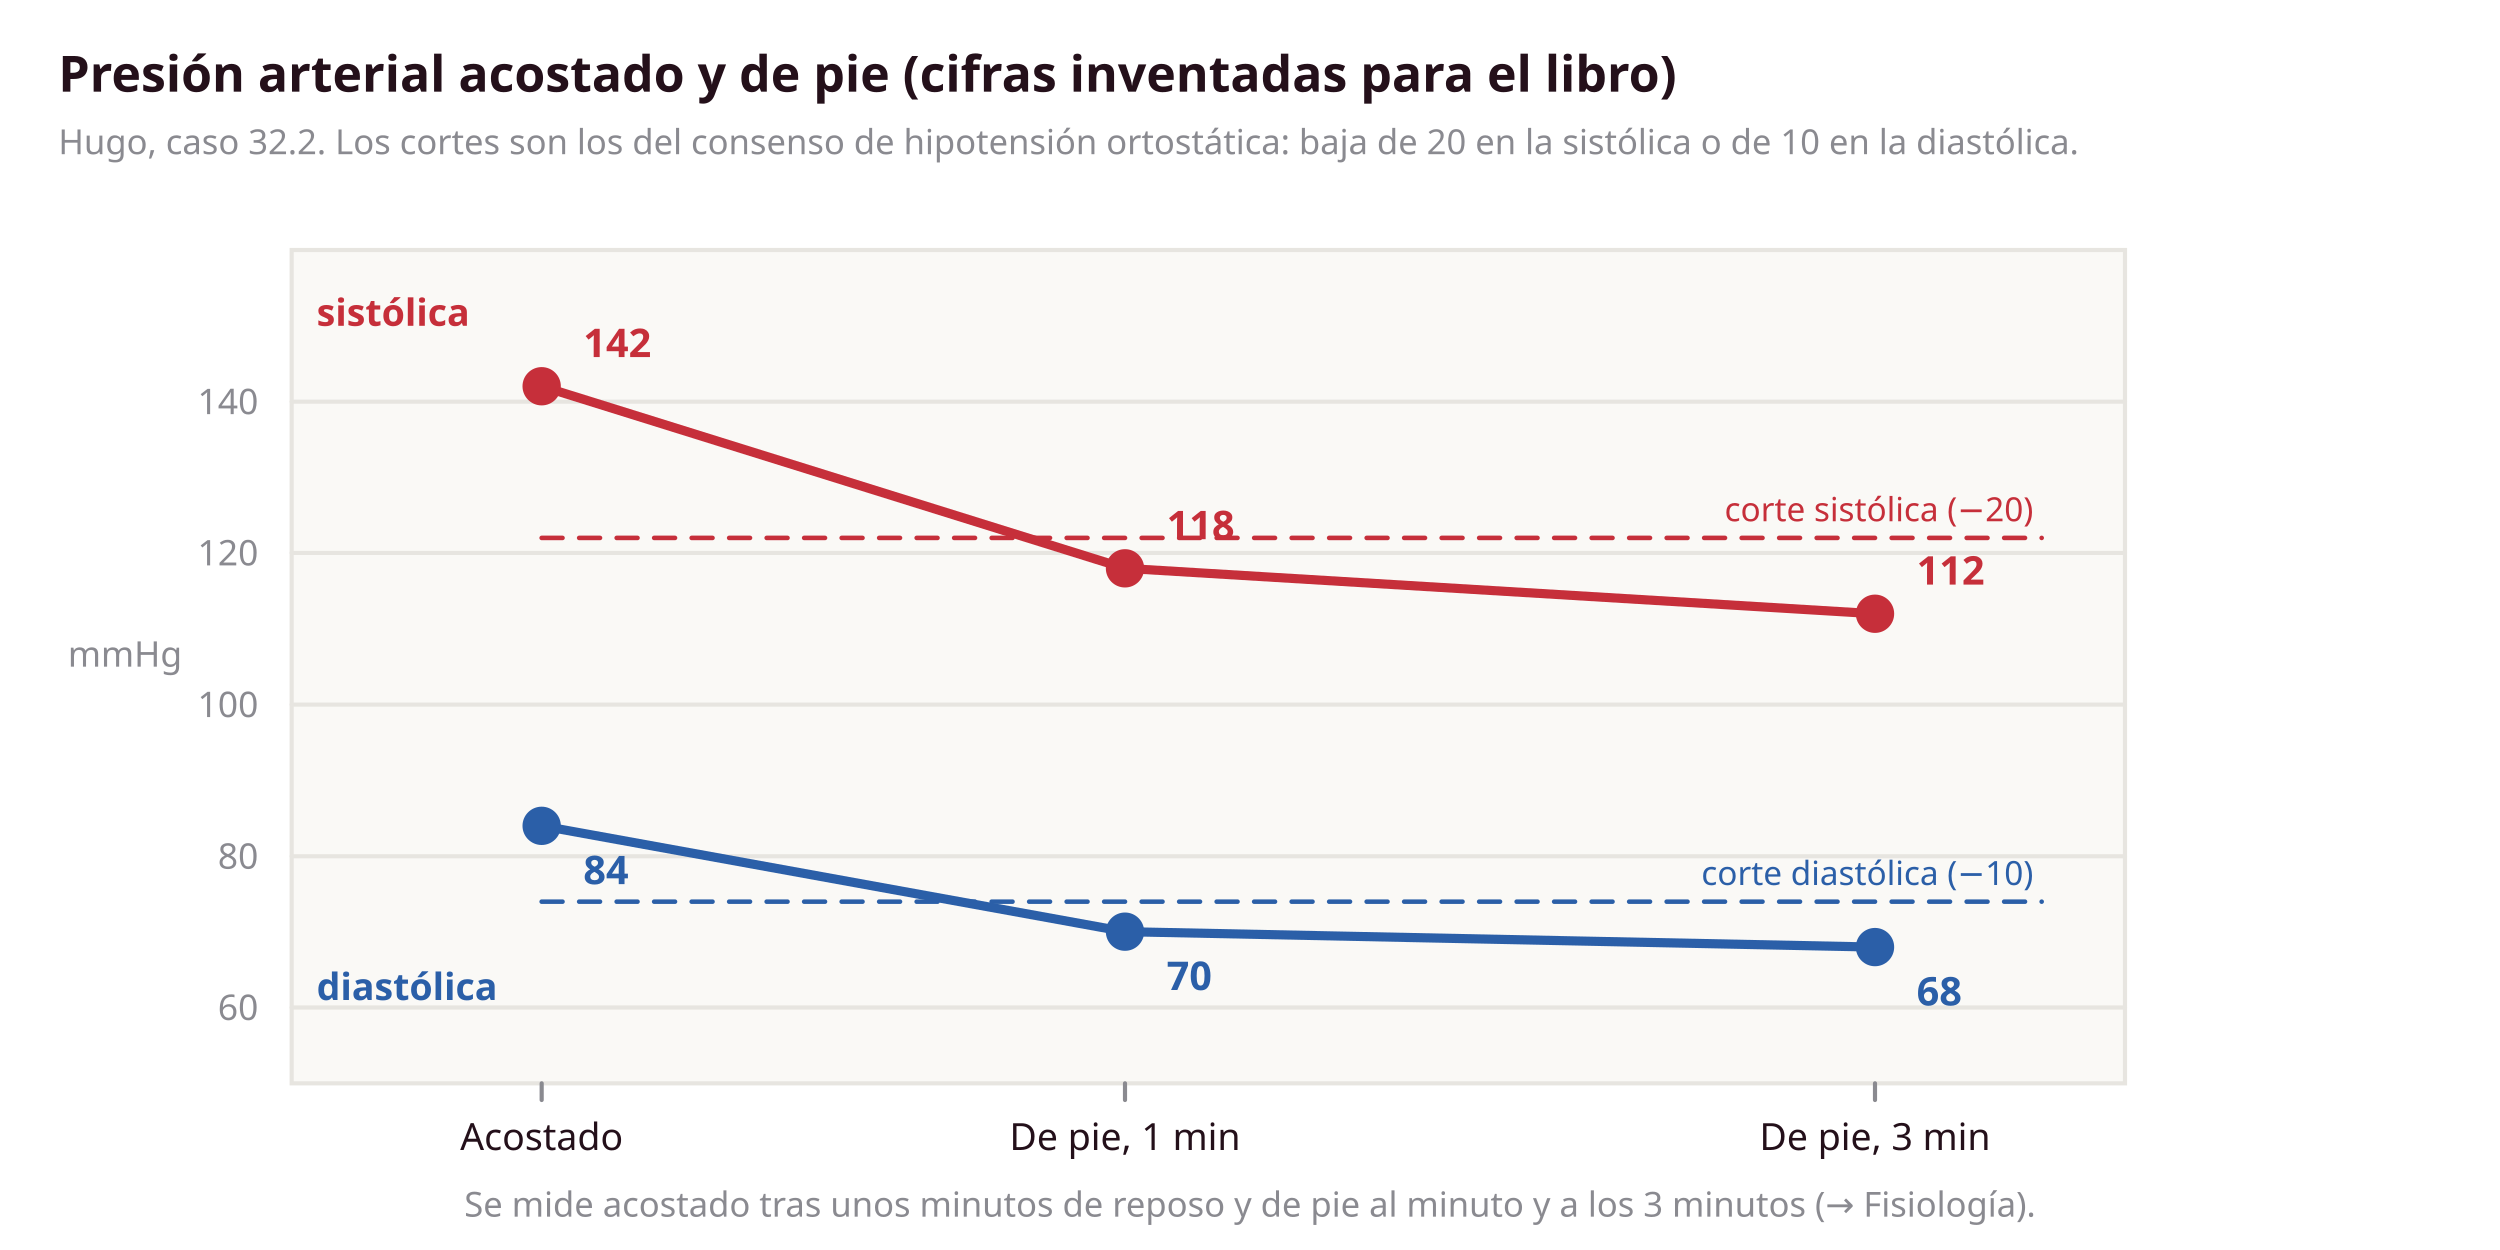
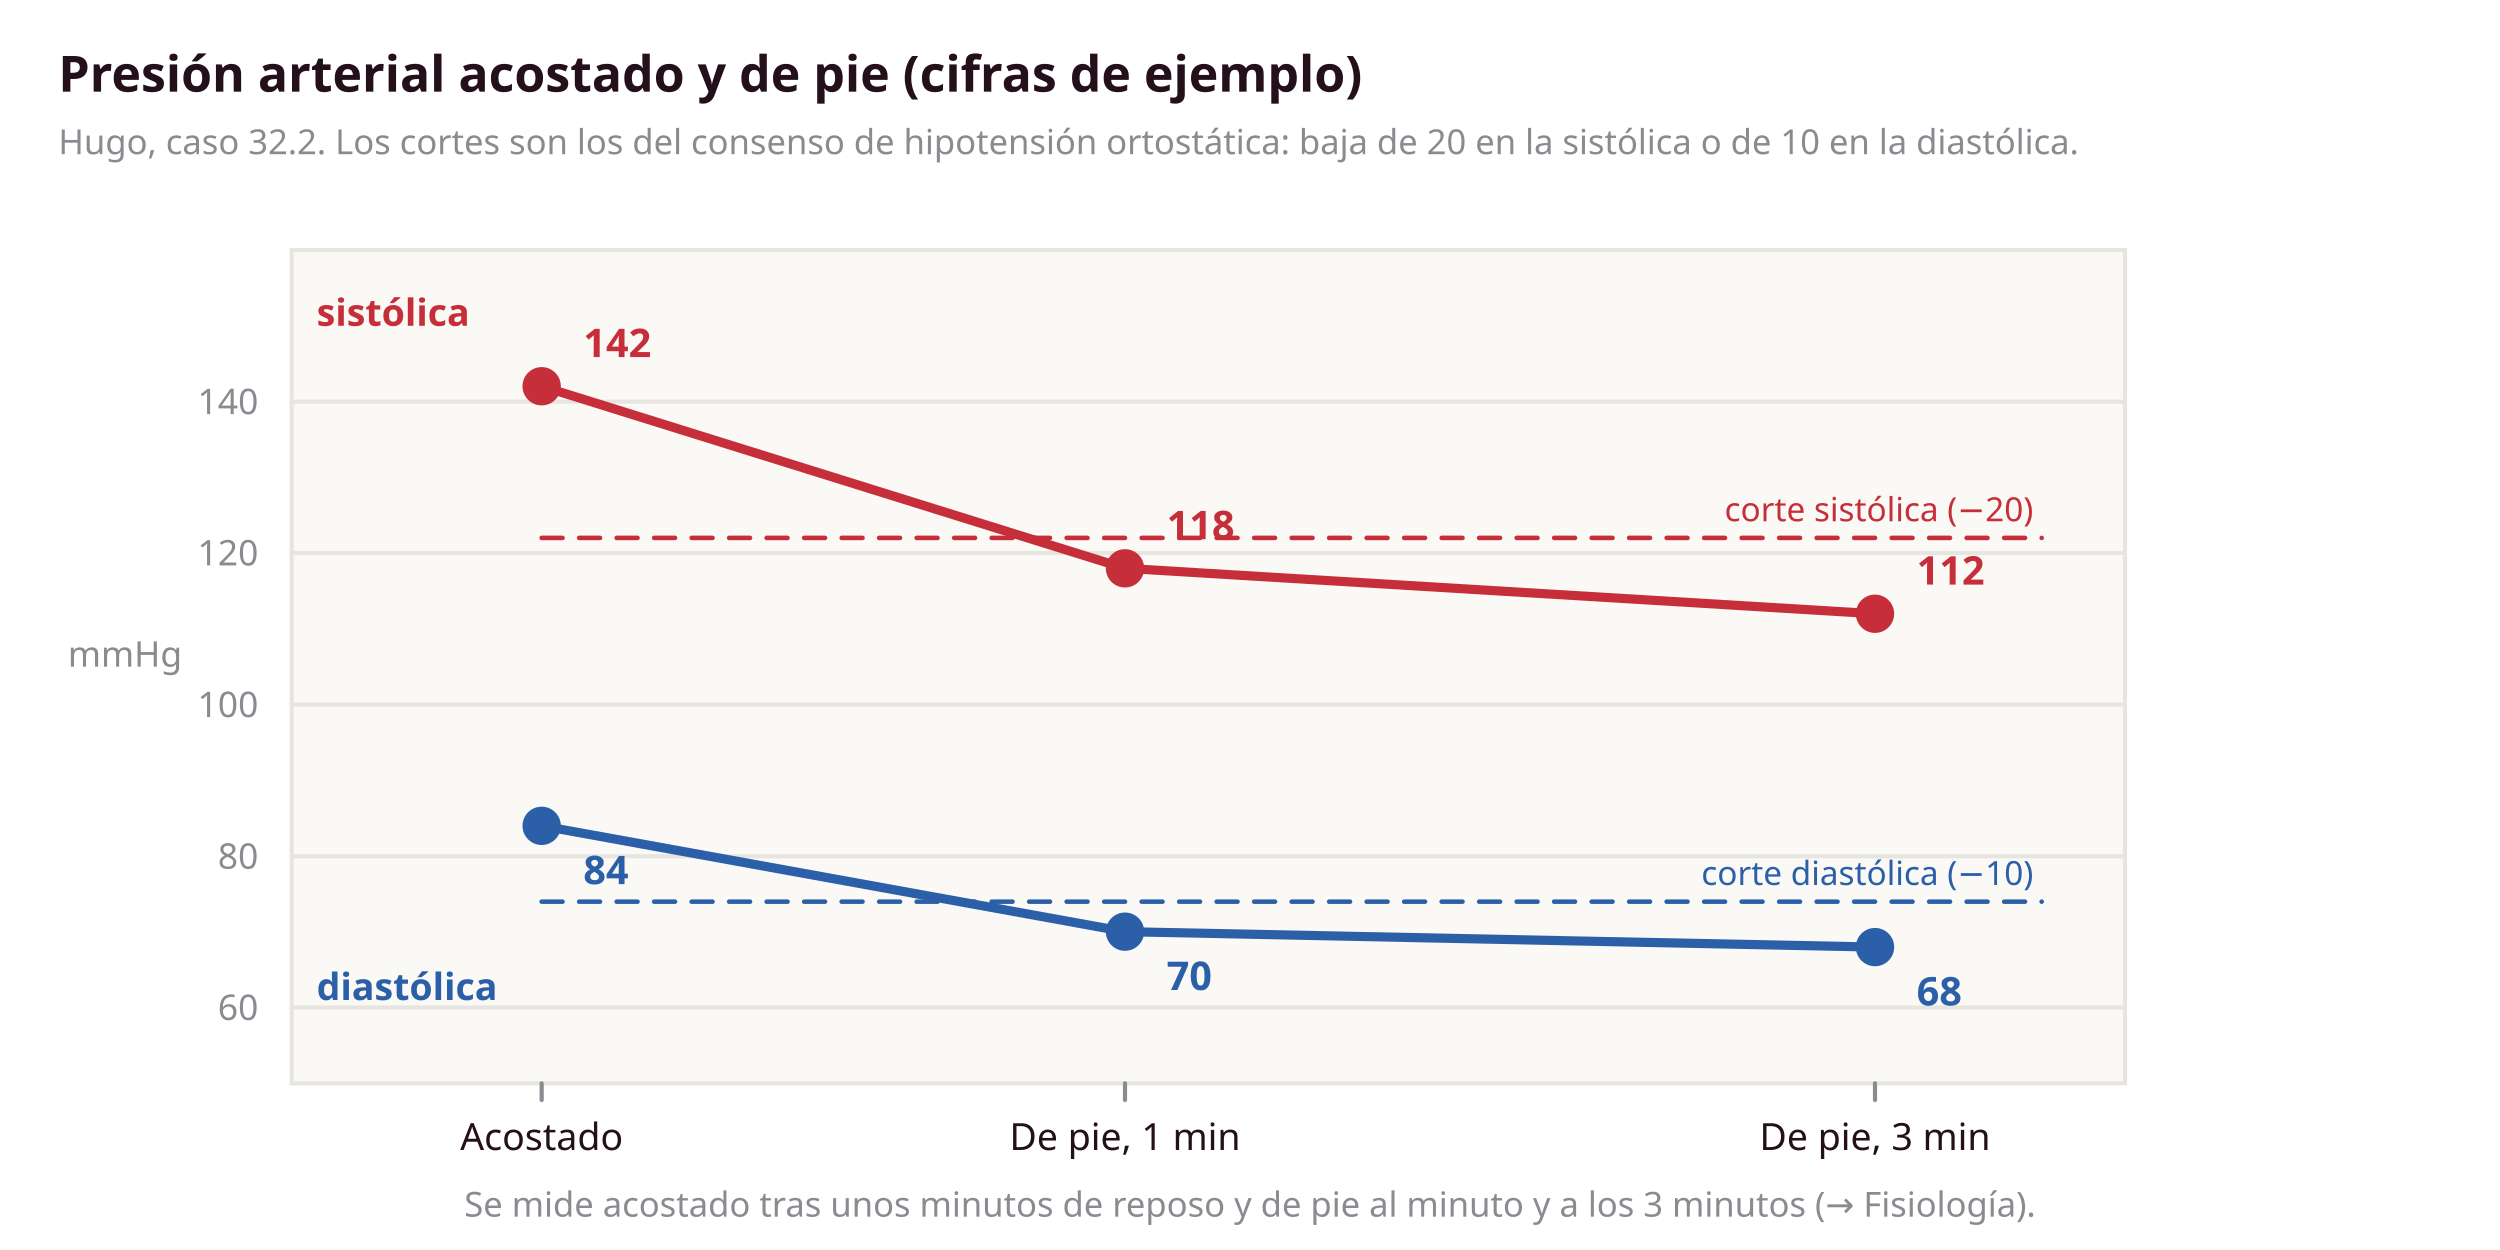
<svg xmlns="http://www.w3.org/2000/svg" viewBox="0 0 600 300" width="600" height="300">
  <defs>
    <marker id="pr" markerWidth="8" markerHeight="8" refX="6" refY="4" markerUnits="userSpaceOnUse" orient="auto">
      <path d="M0,0 L8,4 L0,8 z" fill="#c62f3a" />
    </marker>
    <marker id="pa" markerWidth="8" markerHeight="8" refX="6" refY="4" markerUnits="userSpaceOnUse" orient="auto">
      <path d="M0,0 L8,4 L0,8 z" fill="#2b5fa8" />
    </marker>
    <marker id="pt" markerWidth="8" markerHeight="8" refX="6" refY="4" markerUnits="userSpaceOnUse" orient="auto">
      <path d="M0,0 L8,4 L0,8 z" fill="#24101a" />
    </marker>
    <marker id="pv" markerWidth="8" markerHeight="8" refX="6" refY="4" markerUnits="userSpaceOnUse" orient="auto">
      <path d="M0,0 L8,4 L0,8 z" fill="#21796c" />
    </marker>
    <marker id="pg" markerWidth="8" markerHeight="8" refX="6" refY="4" markerUnits="userSpaceOnUse" orient="auto">
      <path d="M0,0 L8,4 L0,8 z" fill="#8a8a90" />
    </marker>
  </defs>
  <rect width="600" height="300" fill="#fff" />
-   <text x="14.0" y="22.0" font-family="'Plus Jakarta Sans', sans-serif" font-size="12" fill="#24101a" text-anchor="start" font-weight="700">Presión arterial acostado y de pie (cifras inventadas para el libro)</text>
+   <text x="14.0" y="22.0" font-family="'Plus Jakarta Sans', sans-serif" font-size="12" fill="#24101a" text-anchor="start" font-weight="700">Presión arterial acostado y de pie (cifras de ejemplo)</text>
  <text x="14.0" y="37.0" font-family="'Plus Jakarta Sans', sans-serif" font-size="8.3" fill="#8a8a90" text-anchor="start" font-weight="400">Hugo, caso 32.2. Los cortes son los del consenso de hipotensión ortostática: baja de 20 en la sistólica o de 10 en la diastólica.</text>
  <rect x="70.0" y="60.0" width="440.0" height="200.0" rx="0" fill="#faf9f6" stroke="#e7e5e0" stroke-width="1" />
  <line x1="70.0" y1="241.8" x2="510.0" y2="241.8" stroke="#e7e5e0" stroke-width="1" stroke-linecap="round" />
  <text x="62.0" y="244.8" font-family="'Plus Jakarta Sans', sans-serif" font-size="8.5" fill="#8a8a90" text-anchor="end" font-weight="400">60</text>
  <line x1="70.0" y1="205.5" x2="510.0" y2="205.5" stroke="#e7e5e0" stroke-width="1" stroke-linecap="round" />
  <text x="62.0" y="208.5" font-family="'Plus Jakarta Sans', sans-serif" font-size="8.5" fill="#8a8a90" text-anchor="end" font-weight="400">80</text>
  <line x1="70.0" y1="169.1" x2="510.0" y2="169.1" stroke="#e7e5e0" stroke-width="1" stroke-linecap="round" />
  <text x="62.0" y="172.1" font-family="'Plus Jakarta Sans', sans-serif" font-size="8.5" fill="#8a8a90" text-anchor="end" font-weight="400">100</text>
  <line x1="70.0" y1="132.7" x2="510.0" y2="132.7" stroke="#e7e5e0" stroke-width="1" stroke-linecap="round" />
  <text x="62.0" y="135.7" font-family="'Plus Jakarta Sans', sans-serif" font-size="8.5" fill="#8a8a90" text-anchor="end" font-weight="400">120</text>
  <line x1="70.0" y1="96.4" x2="510.0" y2="96.4" stroke="#e7e5e0" stroke-width="1" stroke-linecap="round" />
  <text x="62.0" y="99.4" font-family="'Plus Jakarta Sans', sans-serif" font-size="8.5" fill="#8a8a90" text-anchor="end" font-weight="400">140</text>
  <text x="30.0" y="160.0" font-family="'Plus Jakarta Sans', sans-serif" font-size="8.5" fill="#8a8a90" text-anchor="middle" font-weight="400">mmHg</text>
  <text x="130.0" y="276.0" font-family="'Plus Jakarta Sans', sans-serif" font-size="9" fill="#24101a" text-anchor="middle" font-weight="400">Acostado</text>
  <line x1="130.0" y1="260.0" x2="130.0" y2="264.0" stroke="#8a8a90" stroke-width="1" stroke-linecap="round" />
  <text x="270.0" y="276.0" font-family="'Plus Jakarta Sans', sans-serif" font-size="9" fill="#24101a" text-anchor="middle" font-weight="400">De pie, 1 min</text>
  <line x1="270.0" y1="260.0" x2="270.0" y2="264.0" stroke="#8a8a90" stroke-width="1" stroke-linecap="round" />
  <text x="450.0" y="276.0" font-family="'Plus Jakarta Sans', sans-serif" font-size="9" fill="#24101a" text-anchor="middle" font-weight="400">De pie, 3 min</text>
  <line x1="450.0" y1="260.0" x2="450.0" y2="264.0" stroke="#8a8a90" stroke-width="1" stroke-linecap="round" />
  <line x1="130.0" y1="129.1" x2="490.0" y2="129.1" stroke="#c62f3a" stroke-width="1.1" stroke-linecap="round" stroke-dasharray="5 4" />
  <text x="488.0" y="125.1" font-family="'Plus Jakarta Sans', sans-serif" font-size="8" fill="#c62f3a" text-anchor="end" font-weight="400">corte sistólica (−20)</text>
  <line x1="130.0" y1="216.4" x2="490.0" y2="216.4" stroke="#2b5fa8" stroke-width="1.1" stroke-linecap="round" stroke-dasharray="5 4" />
  <text x="488.0" y="212.4" font-family="'Plus Jakarta Sans', sans-serif" font-size="8" fill="#2b5fa8" text-anchor="end" font-weight="400">corte diastólica (−10)</text>
  <polyline points="130.0,92.7 270.0,136.4 450.0,147.3" fill="none" stroke="#c62f3a" stroke-width="2.2" stroke-linejoin="round" stroke-linecap="round" />
  <polyline points="130.0,198.2 270.0,223.6 450.0,227.3" fill="none" stroke="#2b5fa8" stroke-width="2.2" stroke-linejoin="round" stroke-linecap="round" />
  <circle cx="130.0" cy="92.7" r="4" fill="#c62f3a" stroke="#c62f3a" stroke-width="1.2" />
  <circle cx="130.0" cy="198.2" r="4" fill="#2b5fa8" stroke="#2b5fa8" stroke-width="1.2" />
  <text x="140.0" y="85.7" font-family="'Plus Jakarta Sans', sans-serif" font-size="9.5" fill="#c62f3a" text-anchor="start" font-weight="700">142</text>
  <text x="140.0" y="212.2" font-family="'Plus Jakarta Sans', sans-serif" font-size="9.5" fill="#2b5fa8" text-anchor="start" font-weight="700">84</text>
  <circle cx="270.0" cy="136.4" r="4" fill="#c62f3a" stroke="#c62f3a" stroke-width="1.2" />
  <circle cx="270.0" cy="223.6" r="4" fill="#2b5fa8" stroke="#2b5fa8" stroke-width="1.2" />
  <text x="280.0" y="129.4" font-family="'Plus Jakarta Sans', sans-serif" font-size="9.5" fill="#c62f3a" text-anchor="start" font-weight="700">118</text>
  <text x="280.0" y="237.6" font-family="'Plus Jakarta Sans', sans-serif" font-size="9.5" fill="#2b5fa8" text-anchor="start" font-weight="700">70</text>
  <circle cx="450.0" cy="147.3" r="4" fill="#c62f3a" stroke="#c62f3a" stroke-width="1.2" />
  <circle cx="450.0" cy="227.3" r="4" fill="#2b5fa8" stroke="#2b5fa8" stroke-width="1.2" />
  <text x="460.0" y="140.3" font-family="'Plus Jakarta Sans', sans-serif" font-size="9.5" fill="#c62f3a" text-anchor="start" font-weight="700">112</text>
  <text x="460.0" y="241.3" font-family="'Plus Jakarta Sans', sans-serif" font-size="9.5" fill="#2b5fa8" text-anchor="start" font-weight="700">68</text>
  <text x="76.0" y="78.2" font-family="'Plus Jakarta Sans', sans-serif" font-size="9" fill="#c62f3a" text-anchor="start" font-weight="700">sistólica</text>
  <text x="76.0" y="240.0" font-family="'Plus Jakarta Sans', sans-serif" font-size="9" fill="#2b5fa8" text-anchor="start" font-weight="700">diastólica</text>
  <text x="300.0" y="292.0" font-family="'Plus Jakarta Sans', sans-serif" font-size="8.3" fill="#8a8a90" text-anchor="middle" font-weight="400">Se mide acostado tras unos minutos de reposo y de pie al minuto y a los 3 minutos (→ Fisiología).</text>
</svg>
